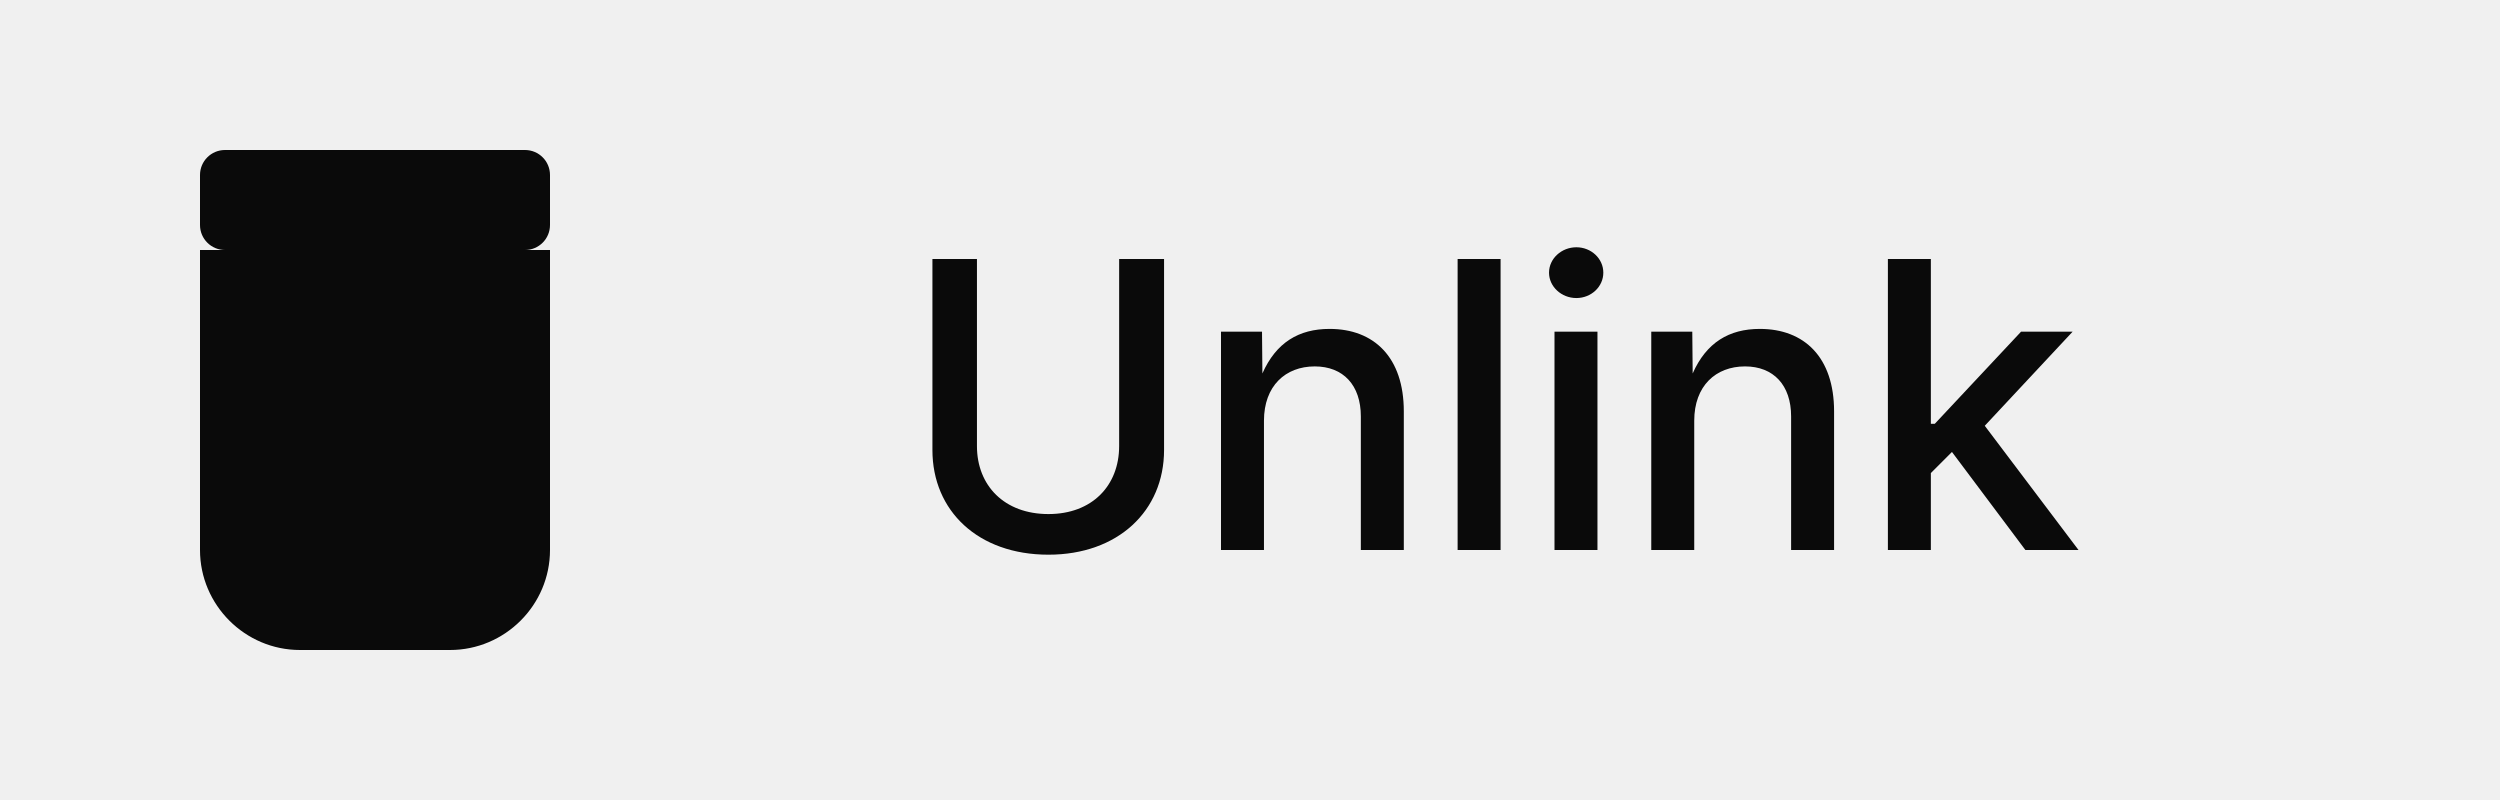
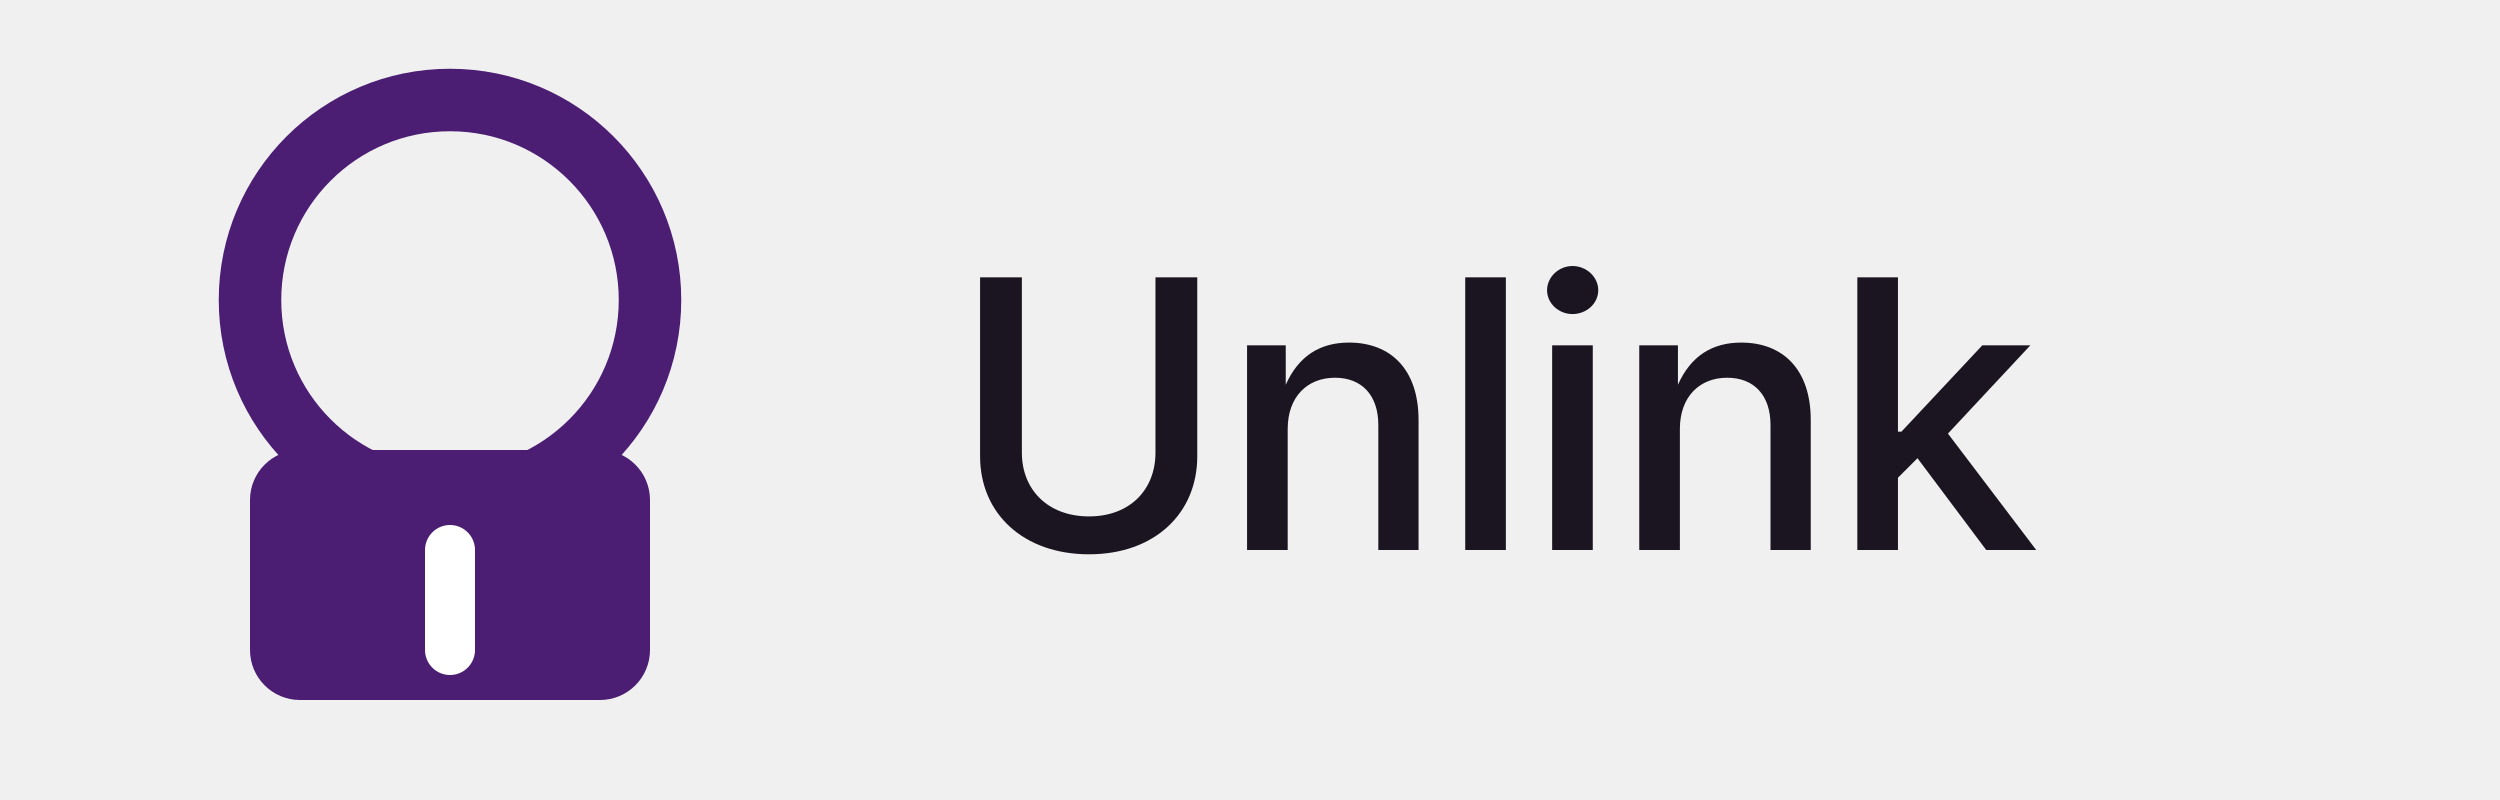
<svg xmlns="http://www.w3.org/2000/svg" width="100" height="32" viewBox="0 0 100 32" fill="none">
-   <path d="M8 22c0 2.2 1.8 4 4 4h6c2.2 0 4-1.8 4-4V10H8v12z" fill="#0A0A0A" />
-   <rect x="8" y="6" width="14" height="4" rx="1" fill="#0A0A0A" />
-   <text x="36" y="22" font-family="Inter, sans-serif" font-weight="500" font-size="16" fill="#0A0A0A" letter-spacing="-0.01em">Unlink</text>
+   <circle cx="18" cy="12" r="8" stroke="#4B1D73" stroke-width="2.5" />
+   <rect x="10" y="18" width="16" height="10" rx="2" fill="#4B1D73" />
+   <line x1="18" y1="22" x2="18" y2="26" stroke="#FFFFFF" stroke-width="2" stroke-linecap="round" />
+   <text x="38" y="22" font-family="Inter, sans-serif" font-weight="500" font-size="15" fill="#1A1520" letter-spacing="-0.02em">Unlink</text>
</svg>
